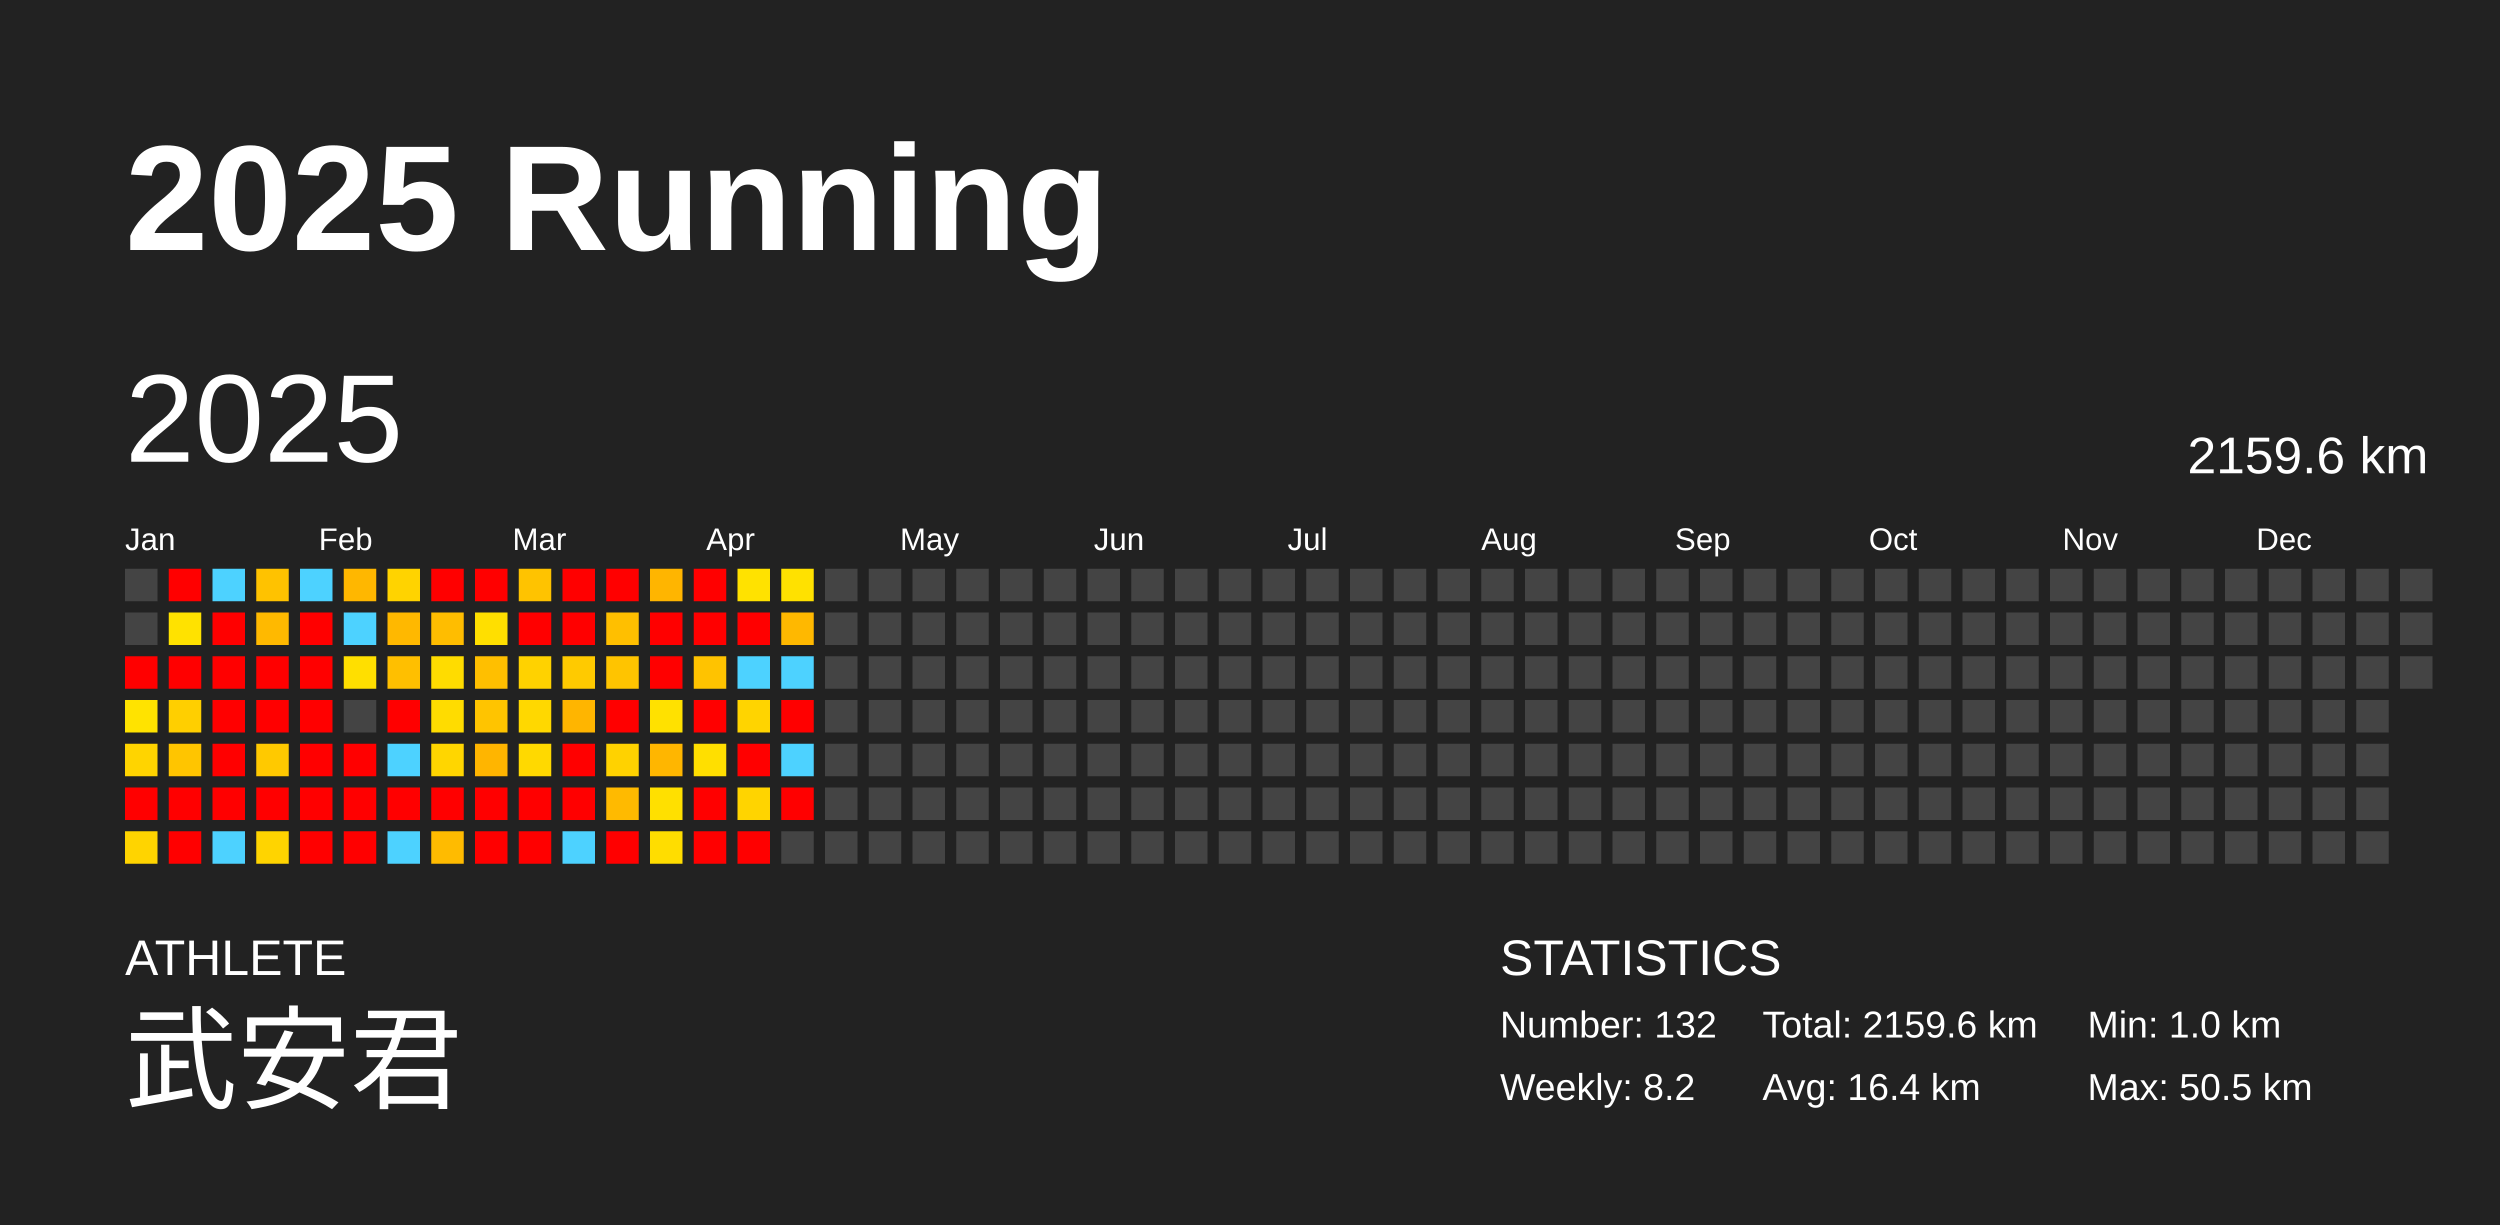
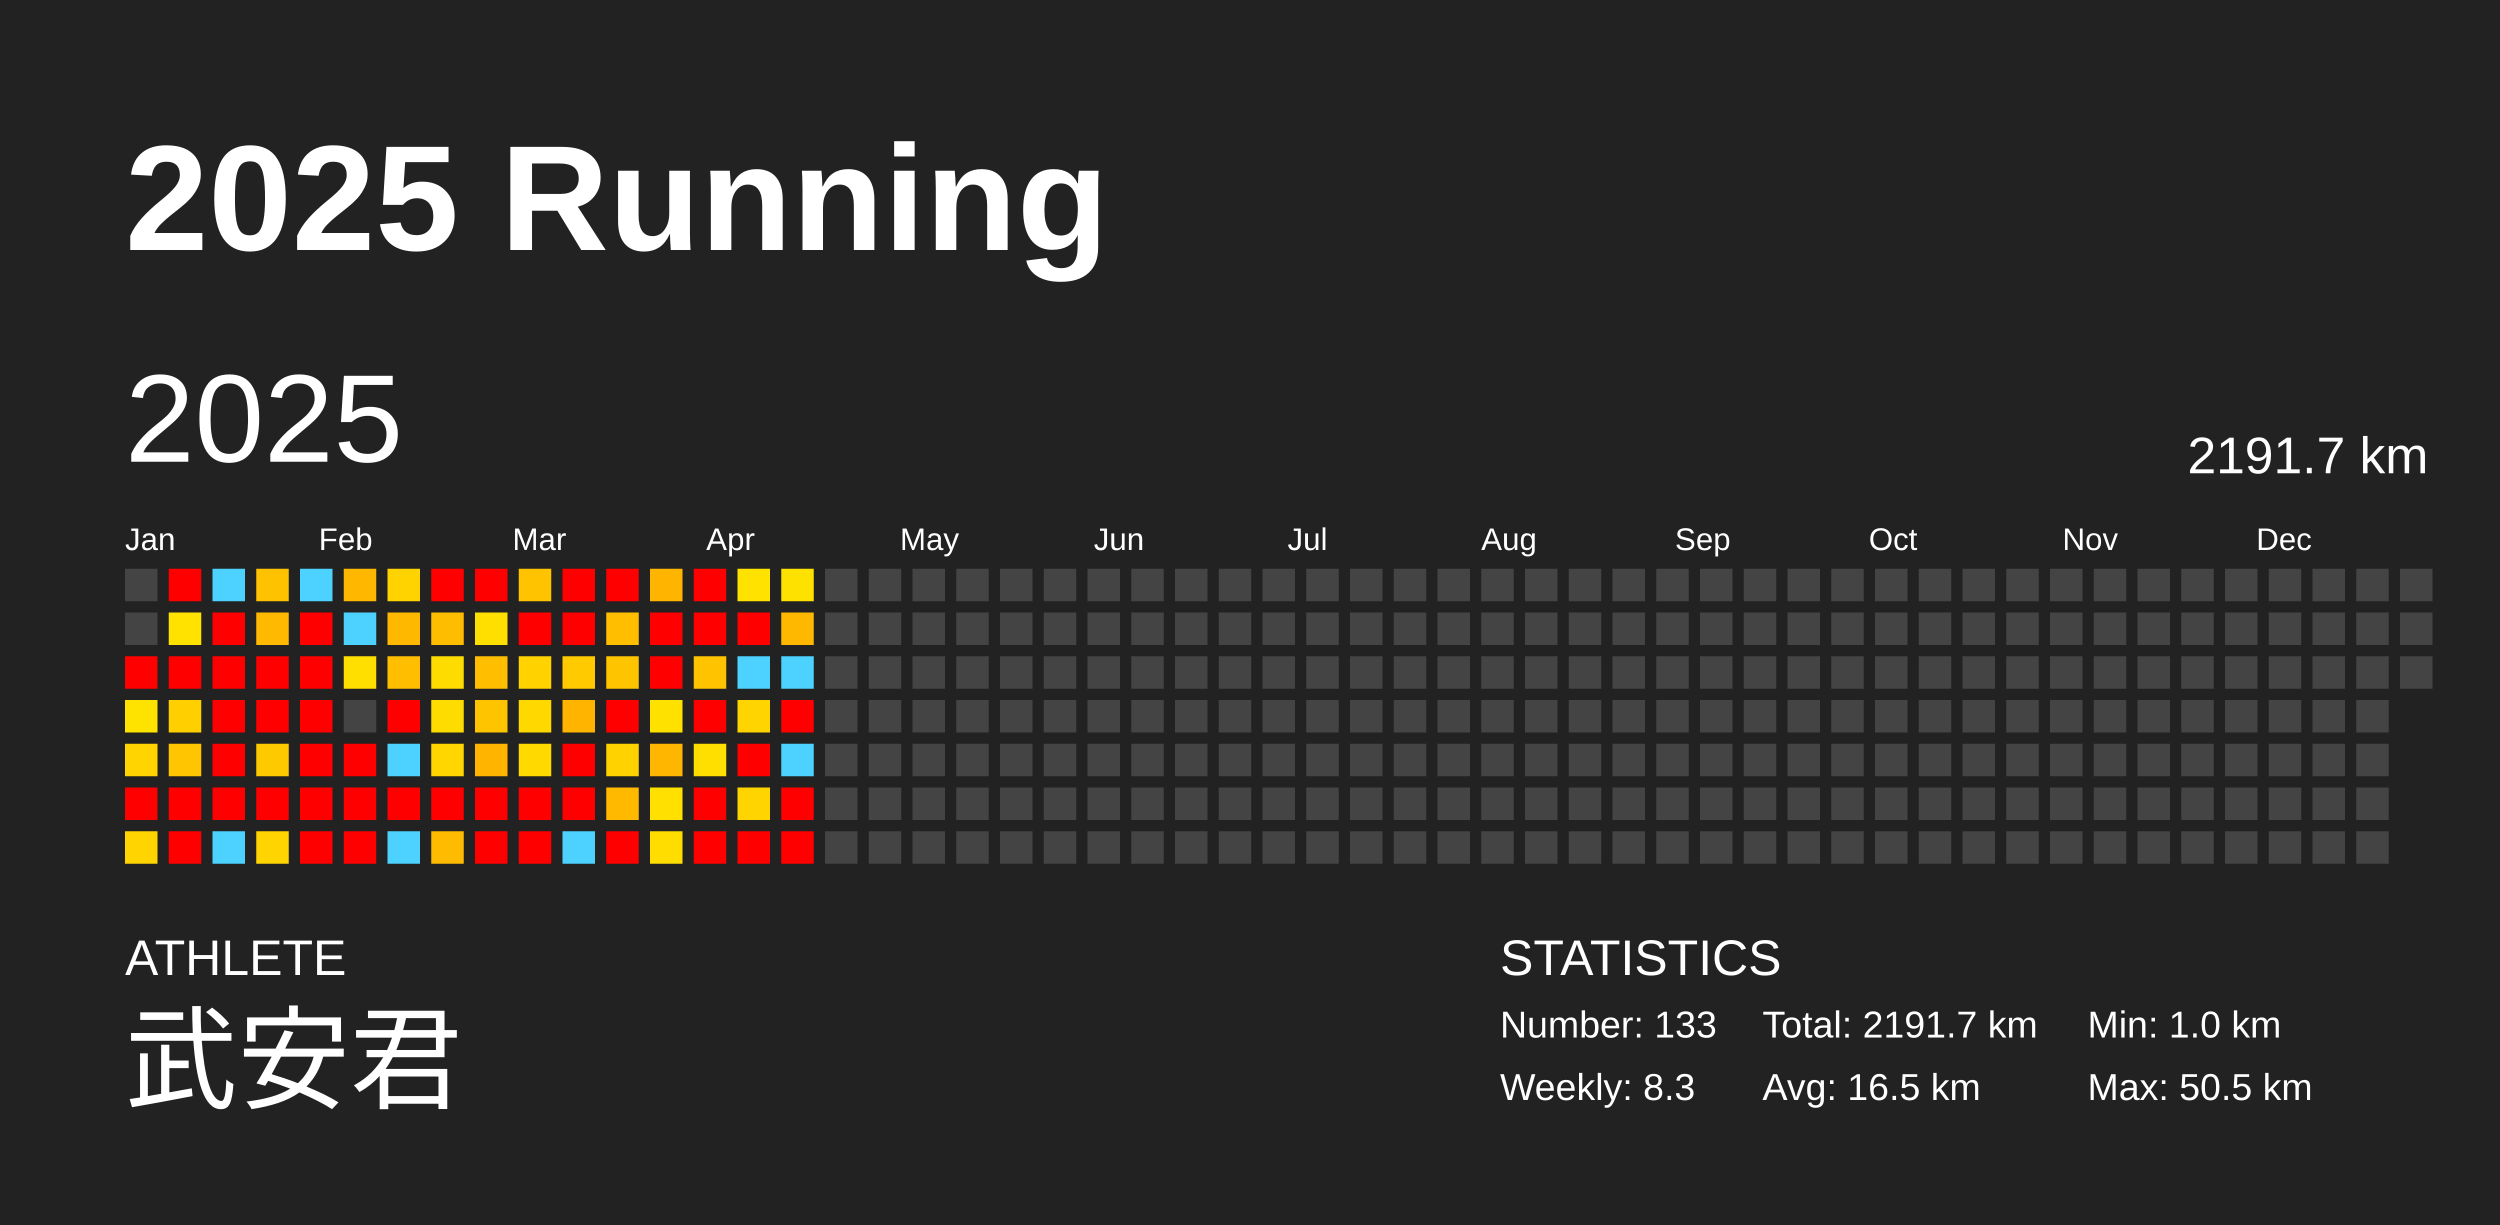
<svg xmlns="http://www.w3.org/2000/svg" baseProfile="full" height="98mm" version="1.1" viewBox="0,0,200,98" width="200mm">
  <defs />
  <rect fill="#222222" height="98" width="200" x="0" y="0" />
  <text fill="#FFFFFF" style="font-size:12px; font-family:Arial; font-weight:bold;" x="10" y="20">2025 Running</text>
  <text fill="#FFFFFF" style="font-size:4px; font-family:Arial" x="10" y="78">ATHLETE</text>
  <text fill="#FFFFFF" style="font-size:9px; font-family:Arial" x="10" y="88">武安君</text>
  <text fill="#FFFFFF" style="font-size:4px; font-family:Arial" x="120" y="78">STATISTICS</text>
-   <text fill="#FFFFFF" style="font-size:3px; font-family:Arial" x="120" y="83">Number: 132</text>
-   <text fill="#FFFFFF" style="font-size:3px; font-family:Arial" x="120" y="88">Weekly: 8.2</text>
-   <text fill="#FFFFFF" style="font-size:3px; font-family:Arial" x="141" y="83">Total: 2159.6 km</text>
-   <text fill="#FFFFFF" style="font-size:3px; font-family:Arial" x="141" y="88">Avg: 16.4 km</text>
+   <text fill="#FFFFFF" style="font-size:3px; font-family:Arial" x="120" y="83">Number: 133</text>
+   <text fill="#FFFFFF" style="font-size:3px; font-family:Arial" x="120" y="88">Weekly: 8.3</text>
+   <text fill="#FFFFFF" style="font-size:3px; font-family:Arial" x="141" y="83">Total: 2191.7 km</text>
+   <text fill="#FFFFFF" style="font-size:3px; font-family:Arial" x="141" y="88">Avg: 16.5 km</text>
  <text fill="#FFFFFF" style="font-size:3px; font-family:Arial" x="167" y="83">Min: 1.0 km</text>
  <text fill="#FFFFFF" style="font-size:3px; font-family:Arial" x="167" y="88">Max: 50.5 km</text>
  <text dominant-baseline="hanging" fill="#FFFFFF" style="font-size:10.0px; font-family:Arial;" x="10" y="30">2025</text>
-   <text dominant-baseline="hanging" fill="#FFFFFF" style="font-size:4.125px; font-family:Arial;" x="175" y="35">2159.6 km</text>
+   <text dominant-baseline="hanging" fill="#FFFFFF" style="font-size:4.125px; font-family:Arial;" x="175" y="35">2191.7 km</text>
  <text fill="#FFFFFF" style="font-size:2.5px; font-family:Arial" x="10.0" y="44">Jan</text>
  <text fill="#FFFFFF" style="font-size:2.5px; font-family:Arial" x="25.5" y="44">Feb</text>
  <text fill="#FFFFFF" style="font-size:2.5px; font-family:Arial" x="41.0" y="44">Mar</text>
  <text fill="#FFFFFF" style="font-size:2.5px; font-family:Arial" x="56.5" y="44">Apr</text>
  <text fill="#FFFFFF" style="font-size:2.5px; font-family:Arial" x="72.0" y="44">May</text>
  <text fill="#FFFFFF" style="font-size:2.5px; font-family:Arial" x="87.5" y="44">Jun</text>
  <text fill="#FFFFFF" style="font-size:2.5px; font-family:Arial" x="103.0" y="44">Jul</text>
  <text fill="#FFFFFF" style="font-size:2.5px; font-family:Arial" x="118.5" y="44">Aug</text>
  <text fill="#FFFFFF" style="font-size:2.5px; font-family:Arial" x="134.0" y="44">Sep</text>
  <text fill="#FFFFFF" style="font-size:2.5px; font-family:Arial" x="149.5" y="44">Oct</text>
  <text fill="#FFFFFF" style="font-size:2.5px; font-family:Arial" x="165.0" y="44">Nov</text>
  <text fill="#FFFFFF" style="font-size:2.5px; font-family:Arial" x="180.5" y="44">Dec</text>
  <rect fill="#444444" height="2.6" width="2.6" x="10.0" y="45.5" />
  <rect fill="#444444" height="2.6" width="2.6" x="10.0" y="49.0" />
  <rect fill="red" height="2.6" width="2.6" x="10.0" y="52.5" />
  <rect fill="#ffe300" height="2.6" width="2.6" x="10.0" y="56.0" />
  <rect fill="#ffd400" height="2.6" width="2.6" x="10.0" y="59.5" />
  <rect fill="red" height="2.6" width="2.6" x="10.0" y="63.0" />
  <rect fill="#ffd400" height="2.6" width="2.6" x="10.0" y="66.5" />
  <rect fill="red" height="2.6" width="2.6" x="13.5" y="45.5" />
  <rect fill="#ffe200" height="2.6" width="2.6" x="13.5" y="49.0" />
  <rect fill="red" height="2.6" width="2.6" x="13.5" y="52.5" />
  <rect fill="#ffcf00" height="2.6" width="2.6" x="13.5" y="56.0" />
  <rect fill="#ffc500" height="2.6" width="2.6" x="13.5" y="59.5" />
  <rect fill="red" height="2.6" width="2.6" x="13.5" y="63.0" />
  <rect fill="red" height="2.6" width="2.6" x="13.5" y="66.5" />
  <rect fill="#4dd2ff" height="2.6" width="2.6" x="17.0" y="45.5" />
  <rect fill="red" height="2.6" width="2.6" x="17.0" y="49.0" />
  <rect fill="red" height="2.6" width="2.6" x="17.0" y="52.5" />
  <rect fill="red" height="2.6" width="2.6" x="17.0" y="56.0" />
  <rect fill="red" height="2.6" width="2.6" x="17.0" y="59.5" />
  <rect fill="red" height="2.6" width="2.6" x="17.0" y="63.0" />
  <rect fill="#4dd2ff" height="2.6" width="2.6" x="17.0" y="66.5" />
  <rect fill="#ffc200" height="2.6" width="2.6" x="20.5" y="45.5" />
  <rect fill="#ffb900" height="2.6" width="2.6" x="20.5" y="49.0" />
  <rect fill="red" height="2.6" width="2.6" x="20.5" y="52.5" />
  <rect fill="red" height="2.6" width="2.6" x="20.5" y="56.0" />
  <rect fill="#ffc900" height="2.6" width="2.6" x="20.5" y="59.5" />
  <rect fill="red" height="2.6" width="2.6" x="20.5" y="63.0" />
  <rect fill="#ffd400" height="2.6" width="2.6" x="20.5" y="66.5" />
  <rect fill="#4dd2ff" height="2.6" width="2.6" x="24.0" y="45.5" />
  <rect fill="red" height="2.6" width="2.6" x="24.0" y="49.0" />
  <rect fill="red" height="2.6" width="2.6" x="24.0" y="52.5" />
  <rect fill="red" height="2.6" width="2.6" x="24.0" y="56.0" />
  <rect fill="red" height="2.6" width="2.6" x="24.0" y="59.5" />
  <rect fill="red" height="2.6" width="2.6" x="24.0" y="63.0" />
  <rect fill="red" height="2.6" width="2.6" x="24.0" y="66.5" />
  <rect fill="#ffb700" height="2.6" width="2.6" x="27.5" y="45.5" />
  <rect fill="#4dd2ff" height="2.6" width="2.6" x="27.5" y="49.0" />
  <rect fill="#ffdf00" height="2.6" width="2.6" x="27.5" y="52.5" />
  <rect fill="#444444" height="2.6" width="2.6" x="27.5" y="56.0" />
  <rect fill="red" height="2.6" width="2.6" x="27.5" y="59.5" />
  <rect fill="red" height="2.6" width="2.6" x="27.5" y="63.0" />
  <rect fill="red" height="2.6" width="2.6" x="27.5" y="66.5" />
  <rect fill="#ffd300" height="2.6" width="2.6" x="31.0" y="45.5" />
  <rect fill="#ffb800" height="2.6" width="2.6" x="31.0" y="49.0" />
  <rect fill="#ffbf00" height="2.6" width="2.6" x="31.0" y="52.5" />
  <rect fill="red" height="2.6" width="2.6" x="31.0" y="56.0" />
  <rect fill="#4dd2ff" height="2.6" width="2.6" x="31.0" y="59.5" />
  <rect fill="red" height="2.6" width="2.6" x="31.0" y="63.0" />
  <rect fill="#4dd2ff" height="2.6" width="2.6" x="31.0" y="66.5" />
  <rect fill="red" height="2.6" width="2.6" x="34.5" y="45.5" />
  <rect fill="#ffbd00" height="2.6" width="2.6" x="34.5" y="49.0" />
  <rect fill="#ffdc00" height="2.6" width="2.6" x="34.5" y="52.5" />
  <rect fill="#ffdc00" height="2.6" width="2.6" x="34.5" y="56.0" />
  <rect fill="#ffd600" height="2.6" width="2.6" x="34.5" y="59.5" />
  <rect fill="red" height="2.6" width="2.6" x="34.5" y="63.0" />
  <rect fill="#ffbb00" height="2.6" width="2.6" x="34.5" y="66.5" />
  <rect fill="red" height="2.6" width="2.6" x="38.0" y="45.5" />
  <rect fill="#ffdf00" height="2.6" width="2.6" x="38.0" y="49.0" />
  <rect fill="#ffbf00" height="2.6" width="2.6" x="38.0" y="52.5" />
  <rect fill="#ffc400" height="2.6" width="2.6" x="38.0" y="56.0" />
  <rect fill="#ffb500" height="2.6" width="2.6" x="38.0" y="59.5" />
  <rect fill="red" height="2.6" width="2.6" x="38.0" y="63.0" />
  <rect fill="red" height="2.6" width="2.6" x="38.0" y="66.5" />
  <rect fill="#ffc300" height="2.6" width="2.6" x="41.5" y="45.5" />
  <rect fill="red" height="2.6" width="2.6" x="41.5" y="49.0" />
  <rect fill="#ffd200" height="2.6" width="2.6" x="41.5" y="52.5" />
  <rect fill="#ffd800" height="2.6" width="2.6" x="41.5" y="56.0" />
  <rect fill="#ffd900" height="2.6" width="2.6" x="41.5" y="59.5" />
  <rect fill="red" height="2.6" width="2.6" x="41.5" y="63.0" />
  <rect fill="red" height="2.6" width="2.6" x="41.5" y="66.5" />
  <rect fill="red" height="2.6" width="2.6" x="45.0" y="45.5" />
  <rect fill="red" height="2.6" width="2.6" x="45.0" y="49.0" />
  <rect fill="#ffca00" height="2.6" width="2.6" x="45.0" y="52.5" />
  <rect fill="#ffb500" height="2.6" width="2.6" x="45.0" y="56.0" />
  <rect fill="red" height="2.6" width="2.6" x="45.0" y="59.5" />
  <rect fill="red" height="2.6" width="2.6" x="45.0" y="63.0" />
  <rect fill="#4dd2ff" height="2.6" width="2.6" x="45.0" y="66.5" />
  <rect fill="red" height="2.6" width="2.6" x="48.5" y="45.5" />
  <rect fill="#ffbf00" height="2.6" width="2.6" x="48.5" y="49.0" />
  <rect fill="#ffc400" height="2.6" width="2.6" x="48.5" y="52.5" />
  <rect fill="red" height="2.6" width="2.6" x="48.5" y="56.0" />
  <rect fill="#ffd200" height="2.6" width="2.6" x="48.5" y="59.5" />
  <rect fill="#ffba00" height="2.6" width="2.6" x="48.5" y="63.0" />
  <rect fill="red" height="2.6" width="2.6" x="48.5" y="66.5" />
  <rect fill="#ffb500" height="2.6" width="2.6" x="52.0" y="45.5" />
  <rect fill="red" height="2.6" width="2.6" x="52.0" y="49.0" />
  <rect fill="red" height="2.6" width="2.6" x="52.0" y="52.5" />
  <rect fill="#ffe100" height="2.6" width="2.6" x="52.0" y="56.0" />
  <rect fill="#ffb600" height="2.6" width="2.6" x="52.0" y="59.5" />
  <rect fill="#ffe000" height="2.6" width="2.6" x="52.0" y="63.0" />
  <rect fill="#ffdd00" height="2.6" width="2.6" x="52.0" y="66.5" />
  <rect fill="red" height="2.6" width="2.6" x="55.5" y="45.5" />
  <rect fill="red" height="2.6" width="2.6" x="55.5" y="49.0" />
  <rect fill="#ffc300" height="2.6" width="2.6" x="55.5" y="52.5" />
  <rect fill="red" height="2.6" width="2.6" x="55.5" y="56.0" />
  <rect fill="#ffdf00" height="2.6" width="2.6" x="55.5" y="59.5" />
  <rect fill="red" height="2.6" width="2.6" x="55.5" y="63.0" />
  <rect fill="red" height="2.6" width="2.6" x="55.5" y="66.5" />
  <rect fill="#ffe200" height="2.6" width="2.6" x="59.0" y="45.5" />
  <rect fill="red" height="2.6" width="2.6" x="59.0" y="49.0" />
  <rect fill="#4dd2ff" height="2.6" width="2.6" x="59.0" y="52.5" />
  <rect fill="#ffd400" height="2.6" width="2.6" x="59.0" y="56.0" />
  <rect fill="red" height="2.6" width="2.6" x="59.0" y="59.5" />
  <rect fill="#ffd400" height="2.6" width="2.6" x="59.0" y="63.0" />
  <rect fill="red" height="2.6" width="2.6" x="59.0" y="66.5" />
  <rect fill="#ffe100" height="2.6" width="2.6" x="62.5" y="45.5" />
  <rect fill="#ffb800" height="2.6" width="2.6" x="62.5" y="49.0" />
  <rect fill="#4dd2ff" height="2.6" width="2.6" x="62.5" y="52.5" />
  <rect fill="red" height="2.6" width="2.6" x="62.5" y="56.0" />
  <rect fill="#4dd2ff" height="2.6" width="2.6" x="62.5" y="59.5" />
  <rect fill="red" height="2.6" width="2.6" x="62.5" y="63.0" />
-   <rect fill="#444444" height="2.6" width="2.6" x="62.5" y="66.5" />
+   <rect fill="red" height="2.6" width="2.6" x="62.5" y="66.5" />
  <rect fill="#444444" height="2.6" width="2.6" x="66.0" y="45.5" />
  <rect fill="#444444" height="2.6" width="2.6" x="66.0" y="49.0" />
  <rect fill="#444444" height="2.6" width="2.6" x="66.0" y="52.5" />
  <rect fill="#444444" height="2.6" width="2.6" x="66.0" y="56.0" />
  <rect fill="#444444" height="2.6" width="2.6" x="66.0" y="59.5" />
  <rect fill="#444444" height="2.6" width="2.6" x="66.0" y="63.0" />
  <rect fill="#444444" height="2.6" width="2.6" x="66.0" y="66.5" />
  <rect fill="#444444" height="2.6" width="2.6" x="69.5" y="45.5" />
  <rect fill="#444444" height="2.6" width="2.6" x="69.5" y="49.0" />
  <rect fill="#444444" height="2.6" width="2.6" x="69.5" y="52.5" />
  <rect fill="#444444" height="2.6" width="2.6" x="69.5" y="56.0" />
  <rect fill="#444444" height="2.6" width="2.6" x="69.5" y="59.5" />
  <rect fill="#444444" height="2.6" width="2.6" x="69.5" y="63.0" />
  <rect fill="#444444" height="2.6" width="2.6" x="69.5" y="66.5" />
  <rect fill="#444444" height="2.6" width="2.6" x="73.0" y="45.5" />
  <rect fill="#444444" height="2.6" width="2.6" x="73.0" y="49.0" />
  <rect fill="#444444" height="2.6" width="2.6" x="73.0" y="52.5" />
  <rect fill="#444444" height="2.6" width="2.6" x="73.0" y="56.0" />
  <rect fill="#444444" height="2.6" width="2.6" x="73.0" y="59.5" />
  <rect fill="#444444" height="2.6" width="2.6" x="73.0" y="63.0" />
  <rect fill="#444444" height="2.6" width="2.6" x="73.0" y="66.5" />
  <rect fill="#444444" height="2.6" width="2.6" x="76.5" y="45.5" />
  <rect fill="#444444" height="2.6" width="2.6" x="76.5" y="49.0" />
  <rect fill="#444444" height="2.6" width="2.6" x="76.5" y="52.5" />
  <rect fill="#444444" height="2.6" width="2.6" x="76.5" y="56.0" />
  <rect fill="#444444" height="2.6" width="2.6" x="76.5" y="59.5" />
  <rect fill="#444444" height="2.6" width="2.6" x="76.5" y="63.0" />
  <rect fill="#444444" height="2.6" width="2.6" x="76.5" y="66.5" />
  <rect fill="#444444" height="2.6" width="2.6" x="80.0" y="45.5" />
  <rect fill="#444444" height="2.6" width="2.6" x="80.0" y="49.0" />
  <rect fill="#444444" height="2.6" width="2.6" x="80.0" y="52.5" />
  <rect fill="#444444" height="2.6" width="2.6" x="80.0" y="56.0" />
  <rect fill="#444444" height="2.6" width="2.6" x="80.0" y="59.5" />
  <rect fill="#444444" height="2.6" width="2.6" x="80.0" y="63.0" />
  <rect fill="#444444" height="2.6" width="2.6" x="80.0" y="66.5" />
  <rect fill="#444444" height="2.6" width="2.6" x="83.5" y="45.5" />
  <rect fill="#444444" height="2.6" width="2.6" x="83.5" y="49.0" />
  <rect fill="#444444" height="2.6" width="2.6" x="83.5" y="52.5" />
  <rect fill="#444444" height="2.6" width="2.6" x="83.5" y="56.0" />
  <rect fill="#444444" height="2.6" width="2.6" x="83.5" y="59.5" />
  <rect fill="#444444" height="2.6" width="2.6" x="83.5" y="63.0" />
  <rect fill="#444444" height="2.6" width="2.6" x="83.5" y="66.5" />
  <rect fill="#444444" height="2.6" width="2.6" x="87.0" y="45.5" />
  <rect fill="#444444" height="2.6" width="2.6" x="87.0" y="49.0" />
  <rect fill="#444444" height="2.6" width="2.6" x="87.0" y="52.5" />
  <rect fill="#444444" height="2.6" width="2.6" x="87.0" y="56.0" />
  <rect fill="#444444" height="2.6" width="2.6" x="87.0" y="59.5" />
  <rect fill="#444444" height="2.6" width="2.6" x="87.0" y="63.0" />
  <rect fill="#444444" height="2.6" width="2.6" x="87.0" y="66.5" />
  <rect fill="#444444" height="2.6" width="2.6" x="90.5" y="45.5" />
  <rect fill="#444444" height="2.6" width="2.6" x="90.5" y="49.0" />
  <rect fill="#444444" height="2.6" width="2.6" x="90.5" y="52.5" />
  <rect fill="#444444" height="2.6" width="2.6" x="90.5" y="56.0" />
  <rect fill="#444444" height="2.6" width="2.6" x="90.5" y="59.5" />
  <rect fill="#444444" height="2.6" width="2.6" x="90.5" y="63.0" />
  <rect fill="#444444" height="2.6" width="2.6" x="90.5" y="66.5" />
  <rect fill="#444444" height="2.6" width="2.6" x="94.0" y="45.5" />
  <rect fill="#444444" height="2.6" width="2.6" x="94.0" y="49.0" />
  <rect fill="#444444" height="2.6" width="2.6" x="94.0" y="52.5" />
  <rect fill="#444444" height="2.6" width="2.6" x="94.0" y="56.0" />
  <rect fill="#444444" height="2.6" width="2.6" x="94.0" y="59.5" />
  <rect fill="#444444" height="2.6" width="2.6" x="94.0" y="63.0" />
  <rect fill="#444444" height="2.6" width="2.6" x="94.0" y="66.5" />
  <rect fill="#444444" height="2.6" width="2.6" x="97.5" y="45.5" />
  <rect fill="#444444" height="2.6" width="2.6" x="97.5" y="49.0" />
  <rect fill="#444444" height="2.6" width="2.6" x="97.5" y="52.5" />
  <rect fill="#444444" height="2.6" width="2.6" x="97.5" y="56.0" />
  <rect fill="#444444" height="2.6" width="2.6" x="97.5" y="59.5" />
  <rect fill="#444444" height="2.6" width="2.6" x="97.5" y="63.0" />
  <rect fill="#444444" height="2.6" width="2.6" x="97.5" y="66.5" />
  <rect fill="#444444" height="2.6" width="2.6" x="101.0" y="45.5" />
  <rect fill="#444444" height="2.6" width="2.6" x="101.0" y="49.0" />
  <rect fill="#444444" height="2.6" width="2.6" x="101.0" y="52.5" />
  <rect fill="#444444" height="2.6" width="2.6" x="101.0" y="56.0" />
  <rect fill="#444444" height="2.6" width="2.6" x="101.0" y="59.5" />
  <rect fill="#444444" height="2.6" width="2.6" x="101.0" y="63.0" />
  <rect fill="#444444" height="2.6" width="2.6" x="101.0" y="66.5" />
  <rect fill="#444444" height="2.6" width="2.6" x="104.5" y="45.5" />
  <rect fill="#444444" height="2.6" width="2.6" x="104.5" y="49.0" />
  <rect fill="#444444" height="2.6" width="2.6" x="104.5" y="52.5" />
  <rect fill="#444444" height="2.6" width="2.6" x="104.5" y="56.0" />
  <rect fill="#444444" height="2.6" width="2.6" x="104.5" y="59.5" />
  <rect fill="#444444" height="2.6" width="2.6" x="104.5" y="63.0" />
  <rect fill="#444444" height="2.6" width="2.6" x="104.5" y="66.5" />
  <rect fill="#444444" height="2.6" width="2.6" x="108.0" y="45.5" />
  <rect fill="#444444" height="2.6" width="2.6" x="108.0" y="49.0" />
  <rect fill="#444444" height="2.6" width="2.6" x="108.0" y="52.5" />
  <rect fill="#444444" height="2.6" width="2.6" x="108.0" y="56.0" />
  <rect fill="#444444" height="2.6" width="2.6" x="108.0" y="59.5" />
  <rect fill="#444444" height="2.6" width="2.6" x="108.0" y="63.0" />
  <rect fill="#444444" height="2.6" width="2.6" x="108.0" y="66.5" />
  <rect fill="#444444" height="2.6" width="2.6" x="111.5" y="45.5" />
  <rect fill="#444444" height="2.6" width="2.6" x="111.5" y="49.0" />
  <rect fill="#444444" height="2.6" width="2.6" x="111.5" y="52.5" />
  <rect fill="#444444" height="2.6" width="2.6" x="111.5" y="56.0" />
  <rect fill="#444444" height="2.6" width="2.6" x="111.5" y="59.5" />
  <rect fill="#444444" height="2.6" width="2.6" x="111.5" y="63.0" />
  <rect fill="#444444" height="2.6" width="2.6" x="111.5" y="66.5" />
  <rect fill="#444444" height="2.6" width="2.6" x="115.0" y="45.5" />
  <rect fill="#444444" height="2.6" width="2.6" x="115.0" y="49.0" />
  <rect fill="#444444" height="2.6" width="2.6" x="115.0" y="52.5" />
  <rect fill="#444444" height="2.6" width="2.6" x="115.0" y="56.0" />
  <rect fill="#444444" height="2.6" width="2.6" x="115.0" y="59.5" />
  <rect fill="#444444" height="2.6" width="2.6" x="115.0" y="63.0" />
  <rect fill="#444444" height="2.6" width="2.6" x="115.0" y="66.5" />
  <rect fill="#444444" height="2.6" width="2.6" x="118.5" y="45.5" />
  <rect fill="#444444" height="2.6" width="2.6" x="118.5" y="49.0" />
  <rect fill="#444444" height="2.6" width="2.6" x="118.5" y="52.5" />
  <rect fill="#444444" height="2.6" width="2.6" x="118.5" y="56.0" />
  <rect fill="#444444" height="2.6" width="2.6" x="118.5" y="59.5" />
  <rect fill="#444444" height="2.6" width="2.6" x="118.5" y="63.0" />
  <rect fill="#444444" height="2.6" width="2.6" x="118.5" y="66.5" />
  <rect fill="#444444" height="2.6" width="2.6" x="122.0" y="45.5" />
  <rect fill="#444444" height="2.6" width="2.6" x="122.0" y="49.0" />
  <rect fill="#444444" height="2.6" width="2.6" x="122.0" y="52.5" />
  <rect fill="#444444" height="2.6" width="2.6" x="122.0" y="56.0" />
  <rect fill="#444444" height="2.6" width="2.6" x="122.0" y="59.5" />
  <rect fill="#444444" height="2.6" width="2.6" x="122.0" y="63.0" />
  <rect fill="#444444" height="2.6" width="2.6" x="122.0" y="66.5" />
  <rect fill="#444444" height="2.6" width="2.6" x="125.5" y="45.5" />
  <rect fill="#444444" height="2.6" width="2.6" x="125.5" y="49.0" />
  <rect fill="#444444" height="2.6" width="2.6" x="125.5" y="52.5" />
  <rect fill="#444444" height="2.6" width="2.6" x="125.5" y="56.0" />
  <rect fill="#444444" height="2.6" width="2.6" x="125.5" y="59.5" />
  <rect fill="#444444" height="2.6" width="2.6" x="125.5" y="63.0" />
  <rect fill="#444444" height="2.6" width="2.6" x="125.5" y="66.5" />
  <rect fill="#444444" height="2.6" width="2.6" x="129.0" y="45.5" />
  <rect fill="#444444" height="2.6" width="2.6" x="129.0" y="49.0" />
  <rect fill="#444444" height="2.6" width="2.6" x="129.0" y="52.5" />
  <rect fill="#444444" height="2.6" width="2.6" x="129.0" y="56.0" />
  <rect fill="#444444" height="2.6" width="2.6" x="129.0" y="59.5" />
  <rect fill="#444444" height="2.6" width="2.6" x="129.0" y="63.0" />
  <rect fill="#444444" height="2.6" width="2.6" x="129.0" y="66.5" />
  <rect fill="#444444" height="2.6" width="2.6" x="132.5" y="45.5" />
  <rect fill="#444444" height="2.6" width="2.6" x="132.5" y="49.0" />
  <rect fill="#444444" height="2.6" width="2.6" x="132.5" y="52.5" />
  <rect fill="#444444" height="2.6" width="2.6" x="132.5" y="56.0" />
  <rect fill="#444444" height="2.6" width="2.6" x="132.5" y="59.5" />
  <rect fill="#444444" height="2.6" width="2.6" x="132.5" y="63.0" />
  <rect fill="#444444" height="2.6" width="2.6" x="132.5" y="66.5" />
  <rect fill="#444444" height="2.6" width="2.6" x="136.0" y="45.5" />
  <rect fill="#444444" height="2.6" width="2.6" x="136.0" y="49.0" />
  <rect fill="#444444" height="2.6" width="2.6" x="136.0" y="52.5" />
  <rect fill="#444444" height="2.6" width="2.6" x="136.0" y="56.0" />
  <rect fill="#444444" height="2.6" width="2.6" x="136.0" y="59.5" />
  <rect fill="#444444" height="2.6" width="2.6" x="136.0" y="63.0" />
  <rect fill="#444444" height="2.6" width="2.6" x="136.0" y="66.5" />
  <rect fill="#444444" height="2.6" width="2.6" x="139.5" y="45.5" />
  <rect fill="#444444" height="2.6" width="2.6" x="139.5" y="49.0" />
  <rect fill="#444444" height="2.6" width="2.6" x="139.5" y="52.5" />
  <rect fill="#444444" height="2.6" width="2.6" x="139.5" y="56.0" />
  <rect fill="#444444" height="2.6" width="2.6" x="139.5" y="59.5" />
  <rect fill="#444444" height="2.6" width="2.6" x="139.5" y="63.0" />
  <rect fill="#444444" height="2.6" width="2.6" x="139.5" y="66.5" />
  <rect fill="#444444" height="2.6" width="2.6" x="143.0" y="45.5" />
  <rect fill="#444444" height="2.6" width="2.6" x="143.0" y="49.0" />
  <rect fill="#444444" height="2.6" width="2.6" x="143.0" y="52.5" />
  <rect fill="#444444" height="2.6" width="2.6" x="143.0" y="56.0" />
  <rect fill="#444444" height="2.6" width="2.6" x="143.0" y="59.5" />
  <rect fill="#444444" height="2.6" width="2.6" x="143.0" y="63.0" />
  <rect fill="#444444" height="2.6" width="2.6" x="143.0" y="66.5" />
  <rect fill="#444444" height="2.6" width="2.6" x="146.5" y="45.5" />
  <rect fill="#444444" height="2.6" width="2.6" x="146.5" y="49.0" />
  <rect fill="#444444" height="2.6" width="2.6" x="146.5" y="52.5" />
  <rect fill="#444444" height="2.6" width="2.6" x="146.5" y="56.0" />
  <rect fill="#444444" height="2.6" width="2.6" x="146.5" y="59.5" />
  <rect fill="#444444" height="2.6" width="2.6" x="146.5" y="63.0" />
  <rect fill="#444444" height="2.6" width="2.6" x="146.5" y="66.5" />
  <rect fill="#444444" height="2.6" width="2.6" x="150.0" y="45.5" />
  <rect fill="#444444" height="2.6" width="2.6" x="150.0" y="49.0" />
  <rect fill="#444444" height="2.6" width="2.6" x="150.0" y="52.5" />
  <rect fill="#444444" height="2.6" width="2.6" x="150.0" y="56.0" />
  <rect fill="#444444" height="2.6" width="2.6" x="150.0" y="59.5" />
  <rect fill="#444444" height="2.6" width="2.6" x="150.0" y="63.0" />
  <rect fill="#444444" height="2.6" width="2.6" x="150.0" y="66.5" />
  <rect fill="#444444" height="2.6" width="2.6" x="153.5" y="45.5" />
  <rect fill="#444444" height="2.6" width="2.6" x="153.5" y="49.0" />
  <rect fill="#444444" height="2.6" width="2.6" x="153.5" y="52.5" />
  <rect fill="#444444" height="2.6" width="2.6" x="153.5" y="56.0" />
  <rect fill="#444444" height="2.6" width="2.6" x="153.5" y="59.5" />
  <rect fill="#444444" height="2.6" width="2.6" x="153.5" y="63.0" />
  <rect fill="#444444" height="2.6" width="2.6" x="153.5" y="66.5" />
  <rect fill="#444444" height="2.6" width="2.6" x="157.0" y="45.5" />
  <rect fill="#444444" height="2.6" width="2.6" x="157.0" y="49.0" />
  <rect fill="#444444" height="2.6" width="2.6" x="157.0" y="52.5" />
  <rect fill="#444444" height="2.6" width="2.6" x="157.0" y="56.0" />
  <rect fill="#444444" height="2.6" width="2.6" x="157.0" y="59.5" />
  <rect fill="#444444" height="2.6" width="2.6" x="157.0" y="63.0" />
  <rect fill="#444444" height="2.6" width="2.6" x="157.0" y="66.5" />
  <rect fill="#444444" height="2.6" width="2.6" x="160.5" y="45.5" />
  <rect fill="#444444" height="2.6" width="2.6" x="160.5" y="49.0" />
  <rect fill="#444444" height="2.6" width="2.6" x="160.5" y="52.5" />
  <rect fill="#444444" height="2.6" width="2.6" x="160.5" y="56.0" />
  <rect fill="#444444" height="2.6" width="2.6" x="160.5" y="59.5" />
  <rect fill="#444444" height="2.6" width="2.6" x="160.5" y="63.0" />
  <rect fill="#444444" height="2.6" width="2.6" x="160.5" y="66.5" />
  <rect fill="#444444" height="2.6" width="2.6" x="164.0" y="45.5" />
  <rect fill="#444444" height="2.6" width="2.6" x="164.0" y="49.0" />
  <rect fill="#444444" height="2.6" width="2.6" x="164.0" y="52.5" />
  <rect fill="#444444" height="2.6" width="2.6" x="164.0" y="56.0" />
  <rect fill="#444444" height="2.6" width="2.6" x="164.0" y="59.5" />
  <rect fill="#444444" height="2.6" width="2.6" x="164.0" y="63.0" />
  <rect fill="#444444" height="2.6" width="2.6" x="164.0" y="66.5" />
  <rect fill="#444444" height="2.6" width="2.6" x="167.5" y="45.5" />
  <rect fill="#444444" height="2.6" width="2.6" x="167.5" y="49.0" />
  <rect fill="#444444" height="2.6" width="2.6" x="167.5" y="52.5" />
  <rect fill="#444444" height="2.6" width="2.6" x="167.5" y="56.0" />
  <rect fill="#444444" height="2.6" width="2.6" x="167.5" y="59.5" />
  <rect fill="#444444" height="2.6" width="2.6" x="167.5" y="63.0" />
  <rect fill="#444444" height="2.6" width="2.6" x="167.5" y="66.5" />
  <rect fill="#444444" height="2.6" width="2.6" x="171.0" y="45.5" />
  <rect fill="#444444" height="2.6" width="2.6" x="171.0" y="49.0" />
  <rect fill="#444444" height="2.6" width="2.6" x="171.0" y="52.5" />
  <rect fill="#444444" height="2.6" width="2.6" x="171.0" y="56.0" />
  <rect fill="#444444" height="2.6" width="2.6" x="171.0" y="59.5" />
  <rect fill="#444444" height="2.6" width="2.6" x="171.0" y="63.0" />
  <rect fill="#444444" height="2.6" width="2.6" x="171.0" y="66.5" />
  <rect fill="#444444" height="2.6" width="2.6" x="174.5" y="45.5" />
  <rect fill="#444444" height="2.6" width="2.6" x="174.5" y="49.0" />
  <rect fill="#444444" height="2.6" width="2.6" x="174.5" y="52.5" />
  <rect fill="#444444" height="2.6" width="2.6" x="174.5" y="56.0" />
  <rect fill="#444444" height="2.6" width="2.6" x="174.5" y="59.5" />
  <rect fill="#444444" height="2.6" width="2.6" x="174.5" y="63.0" />
  <rect fill="#444444" height="2.6" width="2.6" x="174.5" y="66.5" />
  <rect fill="#444444" height="2.6" width="2.6" x="178.0" y="45.5" />
  <rect fill="#444444" height="2.6" width="2.6" x="178.0" y="49.0" />
  <rect fill="#444444" height="2.6" width="2.6" x="178.0" y="52.5" />
  <rect fill="#444444" height="2.6" width="2.6" x="178.0" y="56.0" />
  <rect fill="#444444" height="2.6" width="2.6" x="178.0" y="59.5" />
  <rect fill="#444444" height="2.6" width="2.6" x="178.0" y="63.0" />
  <rect fill="#444444" height="2.6" width="2.6" x="178.0" y="66.5" />
  <rect fill="#444444" height="2.6" width="2.6" x="181.5" y="45.5" />
  <rect fill="#444444" height="2.6" width="2.6" x="181.5" y="49.0" />
  <rect fill="#444444" height="2.6" width="2.6" x="181.5" y="52.5" />
  <rect fill="#444444" height="2.6" width="2.6" x="181.5" y="56.0" />
  <rect fill="#444444" height="2.6" width="2.6" x="181.5" y="59.5" />
  <rect fill="#444444" height="2.6" width="2.6" x="181.5" y="63.0" />
  <rect fill="#444444" height="2.6" width="2.6" x="181.5" y="66.5" />
  <rect fill="#444444" height="2.6" width="2.6" x="185.0" y="45.5" />
  <rect fill="#444444" height="2.6" width="2.6" x="185.0" y="49.0" />
  <rect fill="#444444" height="2.6" width="2.6" x="185.0" y="52.5" />
  <rect fill="#444444" height="2.6" width="2.6" x="185.0" y="56.0" />
  <rect fill="#444444" height="2.6" width="2.6" x="185.0" y="59.5" />
  <rect fill="#444444" height="2.6" width="2.6" x="185.0" y="63.0" />
  <rect fill="#444444" height="2.6" width="2.6" x="185.0" y="66.5" />
  <rect fill="#444444" height="2.6" width="2.6" x="188.5" y="45.5" />
  <rect fill="#444444" height="2.6" width="2.6" x="188.5" y="49.0" />
  <rect fill="#444444" height="2.6" width="2.6" x="188.5" y="52.5" />
  <rect fill="#444444" height="2.6" width="2.6" x="188.5" y="56.0" />
  <rect fill="#444444" height="2.6" width="2.6" x="188.5" y="59.5" />
  <rect fill="#444444" height="2.6" width="2.6" x="188.5" y="63.0" />
  <rect fill="#444444" height="2.6" width="2.6" x="188.5" y="66.5" />
  <rect fill="#444444" height="2.6" width="2.6" x="192.0" y="45.5" />
  <rect fill="#444444" height="2.6" width="2.6" x="192.0" y="49.0" />
  <rect fill="#444444" height="2.6" width="2.6" x="192.0" y="52.5" />
</svg>
